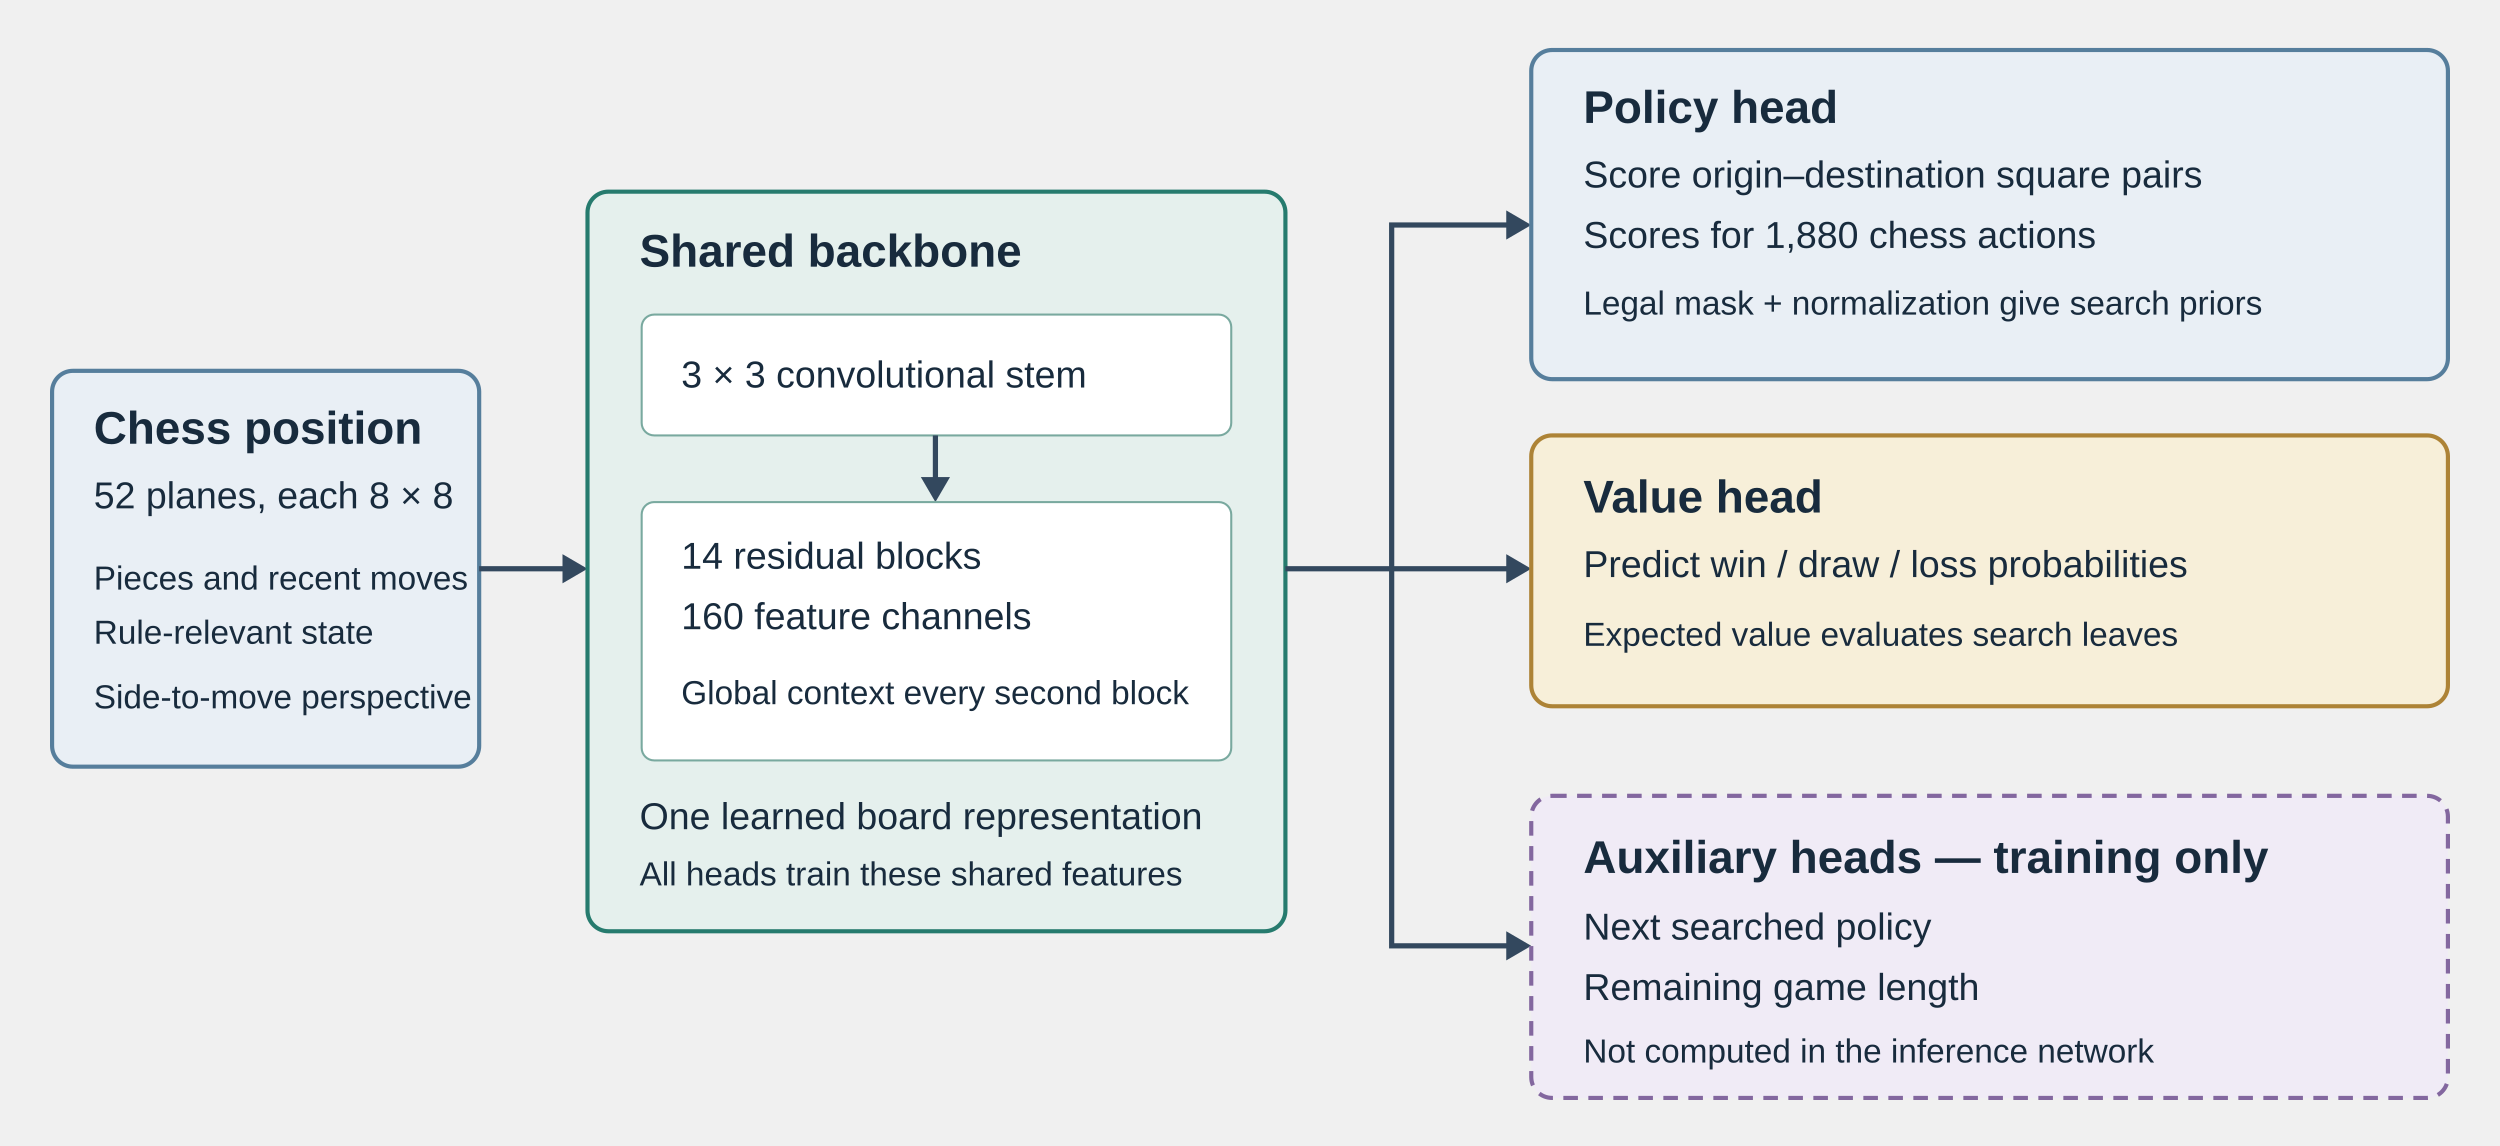
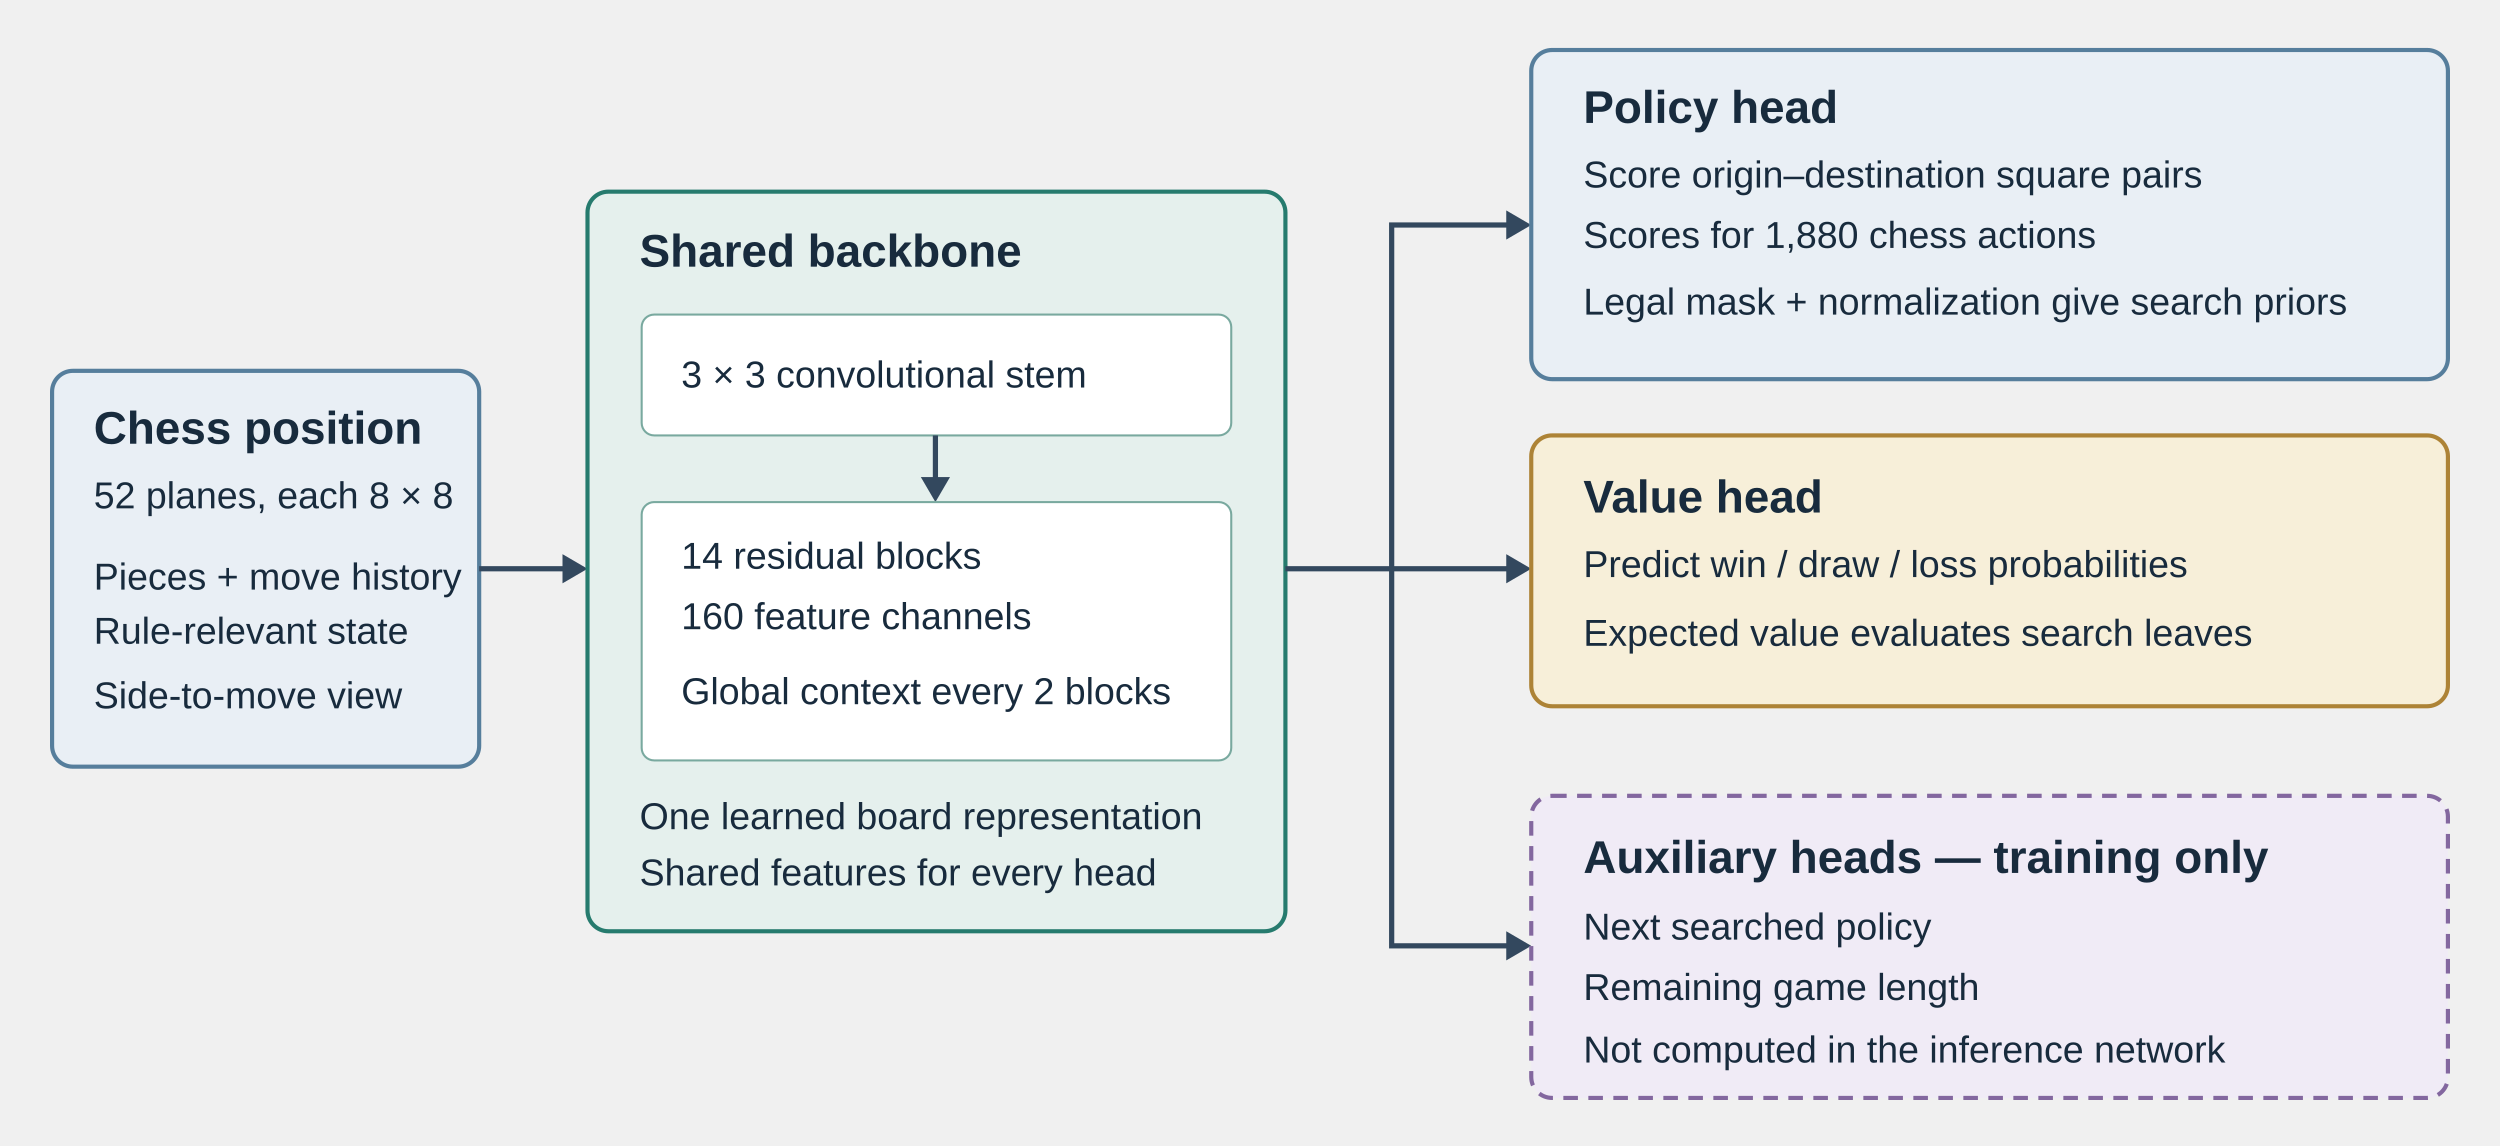
<svg xmlns="http://www.w3.org/2000/svg" viewBox="0 0 1200 550" role="img" aria-labelledby="title description">
  <defs>
    <style>
    text { font-family: "Segoe UI", Arial, sans-serif; fill: #182b3d; }
    .heading { font-size: 22px; font-weight: 600; }
    .body { font-size: 18px; }
-     .small { font-size: 16px; }
+     .small { font-size: 18px; }
    .path { fill: none; stroke: #33485e; stroke-width: 2.5; }
    .arrow { fill: #33485e; }
  </style>
  </defs>
  <rect x="25" y="178" width="205" height="190" rx="10" fill="#e9eff5" stroke="#567e9c" stroke-width="2" />
  <text x="45" y="213" class="heading">Chess position</text>
  <text x="45" y="244" class="body">52 planes, each 8 × 8</text>
-   <text x="45" y="283" class="small">Pieces and recent moves</text>
+   <text x="45" y="283" class="small">Pieces + move history</text>
  <text x="45" y="309" class="small">Rule-relevant state</text>
-   <text x="45" y="340" class="small">Side-to-move perspective</text>
+   <text x="45" y="340" class="small">Side-to-move view</text>
  <path d="M230 273 H275" class="path" />
  <path d="M270 266 L282 273 L270 280 Z" class="arrow" />
  <rect x="282" y="92" width="335" height="355" rx="10" fill="#e5f0ed" stroke="#267b6e" stroke-width="2" />
  <text x="307" y="128" class="heading">Shared backbone</text>
  <rect x="308" y="151" width="283" height="58" rx="6" fill="white" stroke="#79a99f" />
  <text x="327" y="186" class="body">3 × 3 convolutional stem</text>
  <path d="M449 209 V235" class="path" />
  <path d="M442 229 L449 241 L456 229 Z" class="arrow" />
  <rect x="308" y="241" width="283" height="124" rx="6" fill="white" stroke="#79a99f" />
  <text x="327" y="273" class="body">14 residual blocks</text>
  <text x="327" y="302" class="body">160 feature channels</text>
-   <text x="327" y="338" class="small">Global context every second block</text>
+   <text x="327" y="338" class="small">Global context every 2 blocks</text>
  <text x="307" y="398" class="body">One learned board representation</text>
-   <text x="307" y="425" class="small">All heads train these shared features</text>
+   <text x="307" y="425" class="small">Shared features for every head</text>
  <path d="M617 273 H668 V108 H729 M668 273 H729 M668 273 V454 H729" class="path" />
  <path d="M723 101 L735 108 L723 115 Z M723 266 L735 273 L723 280 Z M723 447 L735 454 L723 461 Z" class="arrow" />
  <rect x="735" y="24" width="440" height="158" rx="10" fill="#e9eff5" stroke="#567e9c" stroke-width="2" />
  <text x="760" y="59" class="heading">Policy head</text>
  <text x="760" y="90" class="body">Score origin–destination square pairs</text>
  <text x="760" y="119" class="body">Scores for 1,880 chess actions</text>
  <text x="760" y="151" class="small">Legal mask + normalization give search priors</text>
  <rect x="735" y="209" width="440" height="130" rx="10" fill="#f7efd9" stroke="#ad8336" stroke-width="2" />
  <text x="760" y="246" class="heading">Value head</text>
  <text x="760" y="277" class="body">Predict win / draw / loss probabilities</text>
  <text x="760" y="310" class="small">Expected value evaluates search leaves</text>
  <rect x="735" y="382" width="440" height="145" rx="10" fill="#f0ebf6" stroke="#83679f" stroke-width="2" stroke-dasharray="7 5" />
  <text x="760" y="419" class="heading">Auxiliary heads — training only</text>
  <text x="760" y="451" class="body">Next searched policy</text>
  <text x="760" y="480" class="body">Remaining game length</text>
  <text x="760" y="510" class="small">Not computed in the inference network</text>
</svg>
